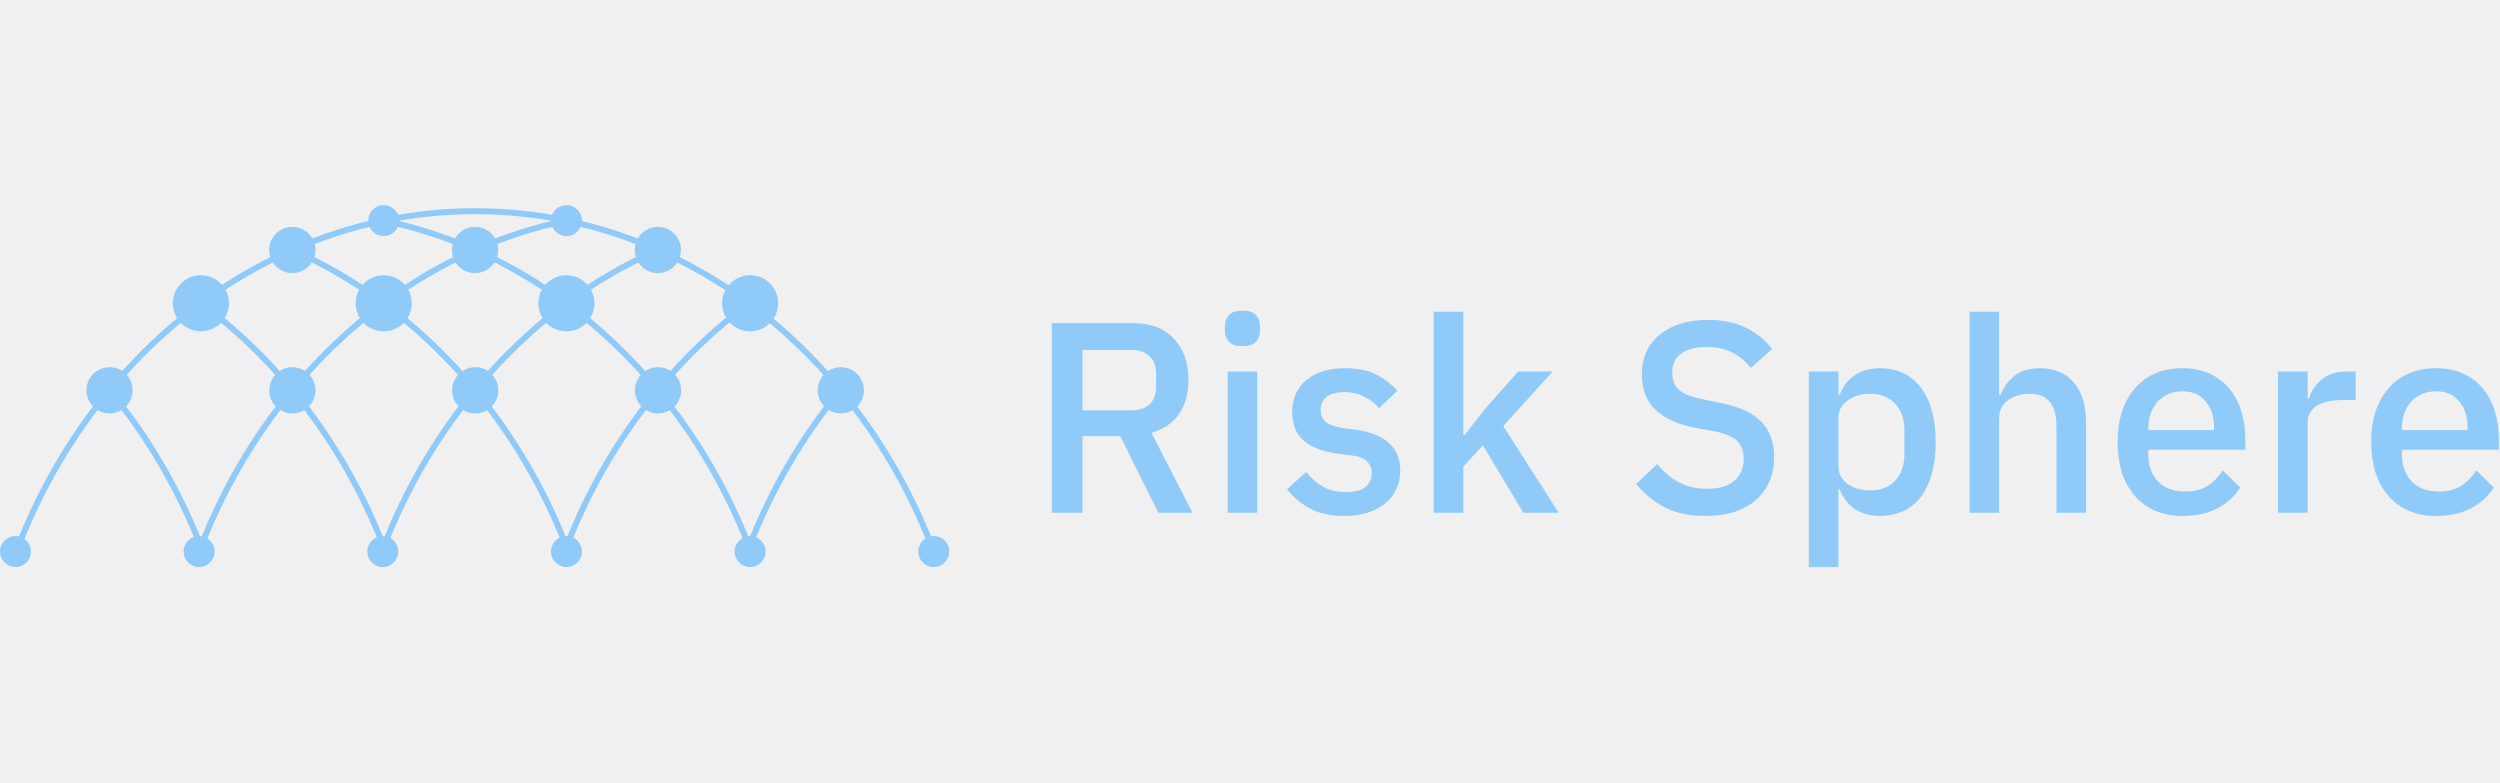
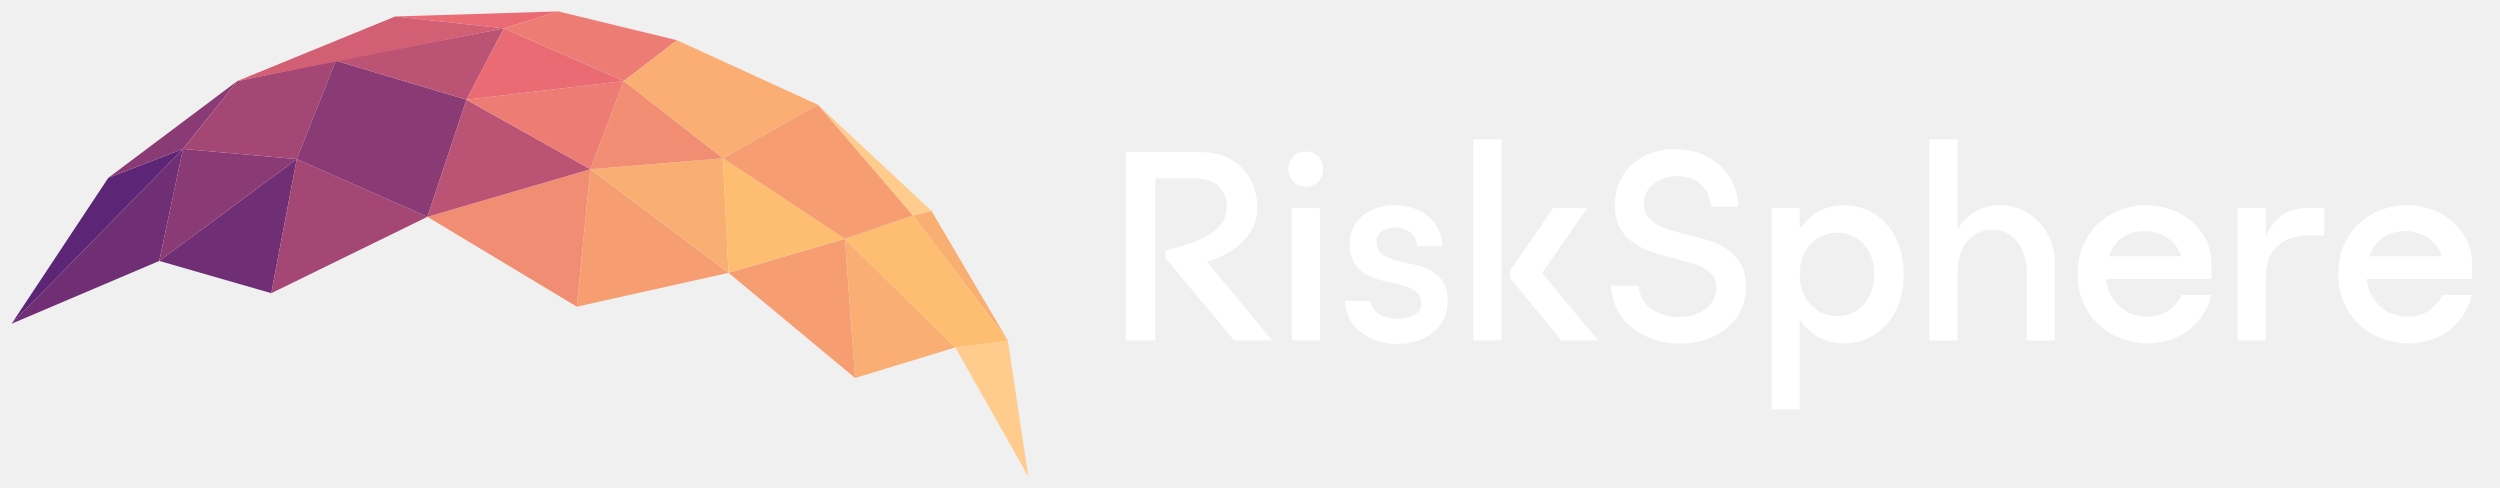
- <svg xmlns="http://www.w3.org/2000/svg" width="195" height="61" viewBox="0 0 195 61" fill="none">
-   <path fill-rule="evenodd" clip-rule="evenodd" d="M44.412 17.161C44.437 17.287 44.356 17.41 44.23 17.436C41.775 17.936 39.411 18.709 37.151 19.712C37.14 19.717 37.128 19.721 37.116 19.724C34.625 20.826 32.268 22.216 30.061 23.842C27.46 25.762 25.086 28.032 22.984 30.583L22.983 30.584C20.046 34.13 17.633 38.221 15.887 42.721C15.841 42.841 15.706 42.9 15.586 42.853C15.466 42.807 15.406 42.672 15.453 42.552C17.217 38.006 19.655 33.872 22.625 30.287C24.75 27.708 27.152 25.412 29.785 23.467C32.026 21.816 34.421 20.405 36.956 19.286C36.967 19.281 36.979 19.277 36.991 19.274C39.271 18.264 41.658 17.485 44.137 16.979C44.263 16.954 44.386 17.035 44.412 17.161Z" fill="#90CAF9" />
-   <path fill-rule="evenodd" clip-rule="evenodd" d="M51.19 19.291C48.668 20.417 46.269 21.809 44.037 23.468C41.412 25.412 39.003 27.708 36.877 30.287C33.908 33.872 31.477 38.007 29.713 42.552C29.667 42.672 29.726 42.807 29.846 42.853C29.966 42.9 30.101 42.841 30.148 42.721C31.894 38.221 34.3 34.129 37.236 30.584L37.237 30.583C39.338 28.032 41.721 25.762 44.315 23.842C46.51 22.21 48.872 20.838 51.354 19.728C51.407 19.717 51.455 19.689 51.488 19.649C51.527 19.607 51.55 19.552 51.55 19.491C51.55 19.362 51.446 19.258 51.318 19.258H51.31C51.266 19.258 51.225 19.27 51.19 19.291Z" fill="#90CAF9" />
-   <path fill-rule="evenodd" clip-rule="evenodd" d="M58.29 23.468C58.33 23.438 58.379 23.422 58.428 23.422H58.436C58.565 23.422 58.669 23.526 58.669 23.654C58.669 23.747 58.614 23.828 58.535 23.865C55.946 25.789 53.582 28.043 51.489 30.591L51.489 30.592C48.552 34.129 46.146 38.229 44.4 42.721C44.353 42.841 44.218 42.9 44.099 42.853C43.979 42.807 43.919 42.672 43.966 42.552C45.73 38.015 48.161 33.872 51.13 30.295C53.255 27.707 55.657 25.42 58.29 23.468Z" fill="#90CAF9" />
-   <path fill-rule="evenodd" clip-rule="evenodd" d="M65.711 30.264C65.81 30.346 65.824 30.493 65.742 30.592C62.805 34.129 60.399 38.229 58.653 42.721C58.606 42.841 58.471 42.9 58.352 42.853C58.232 42.807 58.172 42.672 58.219 42.552C59.983 38.015 62.414 33.872 65.383 30.295C65.466 30.196 65.612 30.182 65.711 30.264Z" fill="#90CAF9" />
-   <path fill-rule="evenodd" clip-rule="evenodd" d="M29.702 17.16C29.728 17.034 29.852 16.953 29.977 16.98C32.448 17.494 34.835 18.264 37.115 19.274C37.127 19.277 37.139 19.281 37.151 19.286C39.677 20.405 42.08 21.807 44.314 23.467C46.947 25.412 49.356 27.708 51.489 30.296C54.458 33.872 56.889 38.015 58.653 42.552C58.7 42.672 58.64 42.807 58.52 42.853C58.401 42.9 58.266 42.841 58.219 42.721C56.473 38.229 54.067 34.129 51.13 30.592L51.13 30.591C49.021 28.032 46.638 25.763 44.037 23.842L44.037 23.841C41.838 22.207 39.475 20.827 36.99 19.724C36.978 19.721 36.966 19.717 36.955 19.712C34.696 18.709 32.331 17.945 29.883 17.435C29.757 17.409 29.676 17.286 29.702 17.16Z" fill="#90CAF9" />
-   <path fill-rule="evenodd" clip-rule="evenodd" d="M37.057 16.705C34.639 16.705 32.267 16.951 29.979 17.435C29.853 17.462 29.729 17.381 29.703 17.256C29.676 17.13 29.756 17.006 29.882 16.98C32.203 16.489 34.607 16.239 37.057 16.239C39.507 16.239 41.904 16.489 44.231 16.98C44.357 17.006 44.438 17.13 44.411 17.256C44.385 17.381 44.261 17.462 44.136 17.435C41.84 16.951 39.475 16.705 37.057 16.705Z" fill="#90CAF9" />
-   <path fill-rule="evenodd" clip-rule="evenodd" d="M30.159 17.161C30.184 17.287 30.103 17.41 29.977 17.436C27.522 17.936 25.158 18.709 22.898 19.712C20.396 20.816 18.023 22.202 15.809 23.842C13.207 25.762 10.825 28.032 8.723 30.591L8.723 30.592C5.786 34.129 3.38 38.229 1.634 42.721L1.633 42.722L1.545 42.945C1.536 42.974 1.526 43.001 1.518 43.023L1.517 43.025C1.507 43.052 1.5 43.071 1.495 43.089C1.458 43.212 1.328 43.282 1.205 43.244C1.082 43.207 1.012 43.078 1.049 42.954C1.059 42.922 1.071 42.89 1.08 42.866L1.08 42.864C1.09 42.837 1.097 42.818 1.103 42.8C1.105 42.794 1.107 42.788 1.109 42.782L1.2 42.552C1.2 42.552 1.2 42.552 1.2 42.551C2.964 38.015 5.395 33.872 8.364 30.295C10.489 27.707 12.899 25.411 15.532 23.467C17.773 21.807 20.176 20.405 22.71 19.286C24.998 18.271 27.395 17.487 29.884 16.979C30.01 16.954 30.133 17.035 30.159 17.161Z" fill="#90CAF9" />
-   <path fill-rule="evenodd" clip-rule="evenodd" d="M43.956 17.16C43.982 17.034 44.105 16.953 44.231 16.98C46.699 17.493 49.076 18.262 51.353 19.27C51.37 19.274 51.387 19.279 51.404 19.286C53.918 20.399 56.31 21.794 58.536 23.444C58.549 23.451 58.562 23.458 58.575 23.468C61.207 25.42 63.609 27.708 65.742 30.296C68.711 33.872 71.142 38.015 72.906 42.551C72.906 42.552 72.906 42.552 72.906 42.552L72.997 42.782C73 42.788 73.002 42.795 73.004 42.802C73.009 42.819 73.015 42.837 73.025 42.863L73.027 42.867C73.035 42.891 73.047 42.922 73.057 42.954C73.094 43.078 73.024 43.207 72.901 43.244C72.778 43.282 72.648 43.212 72.611 43.089C72.606 43.072 72.599 43.053 72.589 43.026L72.589 43.025C72.58 43.003 72.57 42.974 72.56 42.944L72.473 42.722L72.472 42.721C70.726 38.229 68.32 34.129 65.383 30.592L65.383 30.591C63.282 28.043 60.918 25.789 58.329 23.865C58.315 23.858 58.302 23.851 58.29 23.841C56.093 22.209 53.733 20.829 51.251 19.728C51.233 19.724 51.216 19.719 51.2 19.712C48.941 18.709 46.584 17.945 44.136 17.435C44.01 17.409 43.929 17.286 43.956 17.16Z" fill="#90CAF9" />
-   <path fill-rule="evenodd" clip-rule="evenodd" d="M22.591 19.405C22.643 19.287 22.781 19.234 22.898 19.286C25.424 20.405 27.827 21.807 30.061 23.467C32.694 25.411 35.104 27.699 37.236 30.287C40.198 33.872 42.637 38.006 44.401 42.552C44.447 42.672 44.388 42.807 44.268 42.853C44.148 42.9 44.013 42.841 43.967 42.721C42.22 38.221 39.807 34.129 36.877 30.583C34.768 28.024 32.386 25.763 29.785 23.842L29.784 23.841C27.577 22.201 25.204 20.816 22.71 19.712C22.592 19.66 22.539 19.522 22.591 19.405Z" fill="#90CAF9" />
-   <path fill-rule="evenodd" clip-rule="evenodd" d="M15.483 23.516C15.559 23.413 15.705 23.391 15.808 23.467C18.441 25.411 20.851 27.699 22.983 30.287C25.944 33.872 28.384 38.006 30.148 42.552C30.194 42.672 30.135 42.807 30.015 42.853C29.895 42.9 29.76 42.841 29.713 42.721C27.967 38.221 25.554 34.129 22.625 30.583C20.515 28.024 18.133 25.763 15.532 23.842C15.428 23.765 15.406 23.62 15.483 23.516Z" fill="#90CAF9" />
-   <path fill-rule="evenodd" clip-rule="evenodd" d="M8.395 30.264C8.494 30.182 8.64 30.196 8.723 30.295C11.692 33.872 14.123 38.015 15.887 42.552C15.934 42.672 15.874 42.807 15.754 42.853C15.634 42.9 15.5 42.841 15.453 42.721C13.707 38.229 11.301 34.129 8.364 30.592C8.282 30.493 8.296 30.346 8.395 30.264Z" fill="#90CAF9" />
-   <path d="M31.138 17.207C31.138 17.875 30.598 18.415 29.93 18.415C29.264 18.415 28.723 17.875 28.723 17.207C28.723 16.541 29.264 16 29.93 16C30.598 16 31.138 16.541 31.138 17.207Z" fill="#90CAF9" />
-   <path d="M24.602 19.499C24.602 20.494 23.796 21.302 22.8 21.302C21.805 21.302 20.997 20.494 20.997 19.499C20.997 18.503 21.805 17.697 22.8 17.697C23.796 17.697 24.602 18.503 24.602 19.499Z" fill="#90CAF9" />
-   <path d="M10.346 30.444C10.346 31.439 9.539 32.246 8.543 32.246C7.548 32.246 6.741 31.439 6.741 30.444C6.741 29.448 7.548 28.641 8.543 28.641C9.539 28.641 10.346 29.448 10.346 30.444Z" fill="#90CAF9" />
-   <path d="M24.607 30.444C24.607 31.439 23.799 32.246 22.804 32.246C21.808 32.246 21.002 31.439 21.002 30.444C21.002 29.448 21.808 28.641 22.804 28.641C23.799 28.641 24.607 29.448 24.607 30.444Z" fill="#90CAF9" />
-   <path d="M38.867 30.444C38.867 31.439 38.06 32.246 37.065 32.246C36.069 32.246 35.262 31.439 35.262 30.444C35.262 29.448 36.069 28.641 37.065 28.641C38.06 28.641 38.867 29.448 38.867 30.444Z" fill="#90CAF9" />
-   <path d="M53.127 30.444C53.127 31.439 52.321 32.246 51.325 32.246C50.33 32.246 49.523 31.439 49.523 30.444C49.523 29.448 50.33 28.641 51.325 28.641C52.321 28.641 53.127 29.448 53.127 30.444Z" fill="#90CAF9" />
-   <path d="M67.388 30.444C67.388 31.439 66.581 32.246 65.585 32.246C64.59 32.246 63.783 31.439 63.783 30.444C63.783 29.448 64.59 28.641 65.585 28.641C66.581 28.641 67.388 29.448 67.388 30.444Z" fill="#90CAF9" />
-   <path d="M38.859 19.499C38.859 20.494 38.052 21.302 37.056 21.302C36.061 21.302 35.254 20.494 35.254 19.499C35.254 18.503 36.061 17.697 37.056 17.697C38.053 17.697 38.859 18.503 38.859 19.499Z" fill="#90CAF9" />
-   <path d="M53.116 19.499C53.116 20.494 52.309 21.302 51.313 21.302C50.318 21.302 49.511 20.494 49.511 19.499C49.511 18.503 50.318 17.697 51.313 17.697C52.309 17.697 53.116 18.503 53.116 19.499Z" fill="#90CAF9" />
-   <path d="M29.93 25.842C31.139 25.842 32.118 24.863 32.118 23.654C32.118 22.446 31.139 21.467 29.93 21.467C28.722 21.467 27.743 22.446 27.743 23.654C27.743 24.863 28.722 25.842 29.93 25.842Z" fill="#90CAF9" />
-   <path d="M46.37 23.654C46.37 24.863 45.391 25.842 44.183 25.842C42.975 25.842 41.996 24.863 41.996 23.654C41.996 22.447 42.975 21.467 44.183 21.467C45.392 21.467 46.37 22.447 46.37 23.654Z" fill="#90CAF9" />
-   <path d="M60.696 23.654C60.696 24.863 59.717 25.842 58.508 25.842C57.3 25.842 56.322 24.863 56.322 23.654C56.322 22.447 57.3 21.467 58.508 21.467C59.717 21.467 60.696 22.447 60.696 23.654Z" fill="#90CAF9" />
-   <path d="M15.67 25.842C16.878 25.842 17.858 24.863 17.858 23.654C17.858 22.446 16.878 21.467 15.67 21.467C14.462 21.467 13.482 22.446 13.482 23.654C13.482 24.863 14.462 25.842 15.67 25.842Z" fill="#90CAF9" />
-   <path d="M45.391 17.207C45.391 17.875 44.85 18.415 44.184 18.415C43.517 18.415 42.976 17.875 42.976 17.207C42.976 16.541 43.517 16 44.184 16C44.85 16 45.391 16.541 45.391 17.207Z" fill="#90CAF9" />
-   <path d="M74.041 43.022C74.041 43.688 73.501 44.229 72.834 44.229C72.167 44.229 71.626 43.688 71.626 43.022C71.626 42.355 72.167 41.814 72.834 41.814C73.501 41.814 74.041 42.355 74.041 43.022Z" fill="#90CAF9" />
-   <path d="M59.716 43.022C59.716 43.688 59.175 44.229 58.508 44.229C57.842 44.229 57.301 43.688 57.301 43.022C57.301 42.355 57.842 41.814 58.508 41.814C59.175 41.814 59.716 42.355 59.716 43.022Z" fill="#90CAF9" />
-   <path d="M45.391 43.022C45.391 43.688 44.85 44.229 44.184 44.229C43.517 44.229 42.976 43.688 42.976 43.022C42.976 42.355 43.517 41.814 44.184 41.814C44.85 41.814 45.391 42.355 45.391 43.022Z" fill="#90CAF9" />
-   <path d="M31.066 43.022C31.066 43.688 30.525 44.229 29.858 44.229C29.191 44.229 28.651 43.688 28.651 43.022C28.651 42.355 29.191 41.814 29.858 41.814C30.525 41.814 31.066 42.355 31.066 43.022Z" fill="#90CAF9" />
-   <path d="M16.74 43.022C16.74 43.688 16.2 44.229 15.533 44.229C14.866 44.229 14.325 43.688 14.325 43.022C14.325 42.355 14.866 41.814 15.533 41.814C16.2 41.814 16.74 42.355 16.74 43.022Z" fill="#90CAF9" />
-   <path d="M2.415 43.022C2.415 43.688 1.874 44.229 1.207 44.229C0.54 44.229 0 43.688 0 43.022C0 42.355 0.54 41.814 1.207 41.814C1.874 41.814 2.415 42.355 2.415 43.022Z" fill="#90CAF9" />
-   <path d="M84.436 39.992H82.041V25.204H88.419C89.746 25.204 90.791 25.606 91.554 26.411C92.317 27.202 92.698 28.283 92.698 29.653C92.698 30.712 92.451 31.595 91.957 32.301C91.477 32.993 90.763 33.48 89.817 33.763L93.016 39.992H90.347L87.38 34.017H84.436V39.992ZM88.249 32.004C88.856 32.004 89.33 31.849 89.669 31.538C90.008 31.213 90.177 30.754 90.177 30.161V29.144C90.177 28.551 90.008 28.099 89.669 27.788C89.33 27.463 88.856 27.301 88.249 27.301H84.436V32.004H88.249Z" fill="#90CAF9" />
-   <path d="M96.92 27.004C96.44 27.004 96.087 26.891 95.861 26.665C95.649 26.439 95.543 26.15 95.543 25.797V25.437C95.543 25.084 95.649 24.794 95.861 24.568C96.087 24.342 96.44 24.229 96.92 24.229C97.4 24.229 97.746 24.342 97.958 24.568C98.17 24.794 98.276 25.084 98.276 25.437V25.797C98.276 26.15 98.17 26.439 97.958 26.665C97.746 26.891 97.4 27.004 96.92 27.004ZM95.755 28.975H98.064V39.992H95.755V28.975Z" fill="#90CAF9" />
-   <path d="M104.858 40.246C103.812 40.246 102.937 40.062 102.231 39.695C101.524 39.328 100.91 38.819 100.387 38.17L101.87 36.814C102.28 37.308 102.732 37.697 103.226 37.979C103.735 38.247 104.321 38.382 104.985 38.382C105.663 38.382 106.164 38.254 106.489 38C106.828 37.732 106.997 37.365 106.997 36.898C106.997 36.545 106.877 36.249 106.637 36.009C106.411 35.754 106.009 35.592 105.43 35.521L104.413 35.394C103.283 35.253 102.393 34.928 101.743 34.42C101.108 33.897 100.79 33.127 100.79 32.11C100.79 31.574 100.889 31.101 101.086 30.691C101.284 30.267 101.56 29.914 101.913 29.631C102.28 29.335 102.711 29.109 103.205 28.954C103.714 28.798 104.271 28.721 104.879 28.721C105.868 28.721 106.673 28.876 107.294 29.187C107.93 29.497 108.495 29.928 108.989 30.479L107.57 31.835C107.287 31.496 106.913 31.206 106.447 30.966C105.995 30.712 105.472 30.585 104.879 30.585C104.243 30.585 103.77 30.712 103.459 30.966C103.163 31.221 103.014 31.552 103.014 31.962C103.014 32.386 103.149 32.704 103.417 32.915C103.685 33.127 104.116 33.283 104.709 33.382L105.726 33.509C106.941 33.692 107.824 34.053 108.375 34.589C108.94 35.112 109.222 35.818 109.222 36.708C109.222 37.245 109.116 37.732 108.904 38.17C108.707 38.593 108.417 38.961 108.036 39.271C107.654 39.582 107.195 39.822 106.658 39.992C106.122 40.161 105.521 40.246 104.858 40.246Z" fill="#90CAF9" />
-   <path d="M111.831 24.314H114.14V33.932H114.246L115.772 31.962L118.42 28.975H121.111L117.255 33.233L121.577 39.992H118.822L115.666 34.737L114.14 36.39V39.992H111.831V24.314Z" fill="#90CAF9" />
-   <path d="M133.022 40.246C131.779 40.246 130.719 40.02 129.844 39.568C128.982 39.116 128.241 38.509 127.619 37.746L129.272 36.199C129.794 36.835 130.366 37.315 130.988 37.64C131.623 37.965 132.344 38.127 133.149 38.127C134.095 38.127 134.808 37.915 135.289 37.492C135.769 37.068 136.009 36.496 136.009 35.776C136.009 35.197 135.84 34.737 135.501 34.398C135.162 34.059 134.561 33.805 133.7 33.636L132.386 33.403C130.945 33.134 129.865 32.661 129.145 31.983C128.424 31.305 128.064 30.373 128.064 29.187C128.064 28.537 128.184 27.951 128.424 27.428C128.678 26.891 129.025 26.447 129.462 26.093C129.914 25.726 130.458 25.444 131.094 25.246C131.729 25.048 132.443 24.949 133.234 24.949C134.349 24.949 135.317 25.147 136.136 25.543C136.955 25.924 137.654 26.482 138.234 27.216L136.56 28.699C136.178 28.205 135.712 27.809 135.162 27.513C134.611 27.216 133.926 27.068 133.106 27.068C132.259 27.068 131.602 27.238 131.136 27.576C130.67 27.915 130.437 28.41 130.437 29.059C130.437 29.681 130.628 30.147 131.009 30.458C131.39 30.754 131.984 30.98 132.789 31.136L134.102 31.411C135.585 31.694 136.666 32.174 137.344 32.852C138.036 33.53 138.382 34.462 138.382 35.648C138.382 36.341 138.262 36.969 138.022 37.534C137.782 38.099 137.428 38.586 136.962 38.996C136.51 39.391 135.952 39.702 135.289 39.928C134.625 40.14 133.869 40.246 133.022 40.246Z" fill="#90CAF9" />
-   <path d="M141.086 28.975H143.396V30.797H143.502C143.742 30.133 144.13 29.625 144.667 29.271C145.218 28.904 145.86 28.721 146.595 28.721C147.993 28.721 149.074 29.229 149.836 30.246C150.599 31.249 150.981 32.661 150.981 34.483C150.981 36.305 150.599 37.725 149.836 38.742C149.074 39.745 147.993 40.246 146.595 40.246C145.86 40.246 145.218 40.062 144.667 39.695C144.13 39.328 143.742 38.819 143.502 38.17H143.396V44.229H141.086V28.975ZM145.896 38.254C146.701 38.254 147.344 38 147.824 37.492C148.304 36.969 148.544 36.284 148.544 35.437V33.53C148.544 32.682 148.304 32.004 147.824 31.496C147.344 30.973 146.701 30.712 145.896 30.712C145.19 30.712 144.596 30.889 144.116 31.242C143.636 31.581 143.396 32.033 143.396 32.598V36.369C143.396 36.934 143.636 37.393 144.116 37.746C144.596 38.085 145.19 38.254 145.896 38.254Z" fill="#90CAF9" />
-   <path d="M153.625 24.314H155.934V30.797H156.04C156.28 30.204 156.64 29.709 157.12 29.314C157.615 28.918 158.286 28.721 159.133 28.721C160.263 28.721 161.139 29.095 161.76 29.843C162.396 30.578 162.714 31.63 162.714 33V39.992H160.404V33.276C160.404 31.567 159.712 30.712 158.328 30.712C158.031 30.712 157.735 30.754 157.438 30.839C157.156 30.91 156.901 31.023 156.675 31.178C156.449 31.334 156.266 31.531 156.125 31.771C155.997 32.011 155.934 32.287 155.934 32.598V39.992H153.625V24.314Z" fill="#90CAF9" />
-   <path d="M170.236 40.246C169.445 40.246 168.739 40.112 168.118 39.843C167.496 39.575 166.967 39.194 166.529 38.699C166.091 38.191 165.752 37.584 165.512 36.877C165.286 36.157 165.173 35.359 165.173 34.483C165.173 33.608 165.286 32.817 165.512 32.11C165.752 31.39 166.091 30.783 166.529 30.288C166.967 29.78 167.496 29.391 168.118 29.123C168.739 28.855 169.445 28.721 170.236 28.721C171.041 28.721 171.748 28.862 172.355 29.144C172.976 29.427 173.492 29.822 173.902 30.331C174.311 30.825 174.615 31.404 174.813 32.068C175.024 32.732 175.13 33.445 175.13 34.208V35.077H167.567V35.437C167.567 36.284 167.814 36.983 168.308 37.534C168.817 38.071 169.537 38.339 170.469 38.339C171.147 38.339 171.719 38.191 172.186 37.894C172.652 37.598 173.047 37.195 173.372 36.687L174.728 38.021C174.318 38.699 173.725 39.243 172.948 39.653C172.171 40.048 171.267 40.246 170.236 40.246ZM170.236 30.521C169.841 30.521 169.474 30.592 169.135 30.733C168.81 30.875 168.527 31.072 168.287 31.326C168.061 31.581 167.885 31.884 167.758 32.237C167.63 32.591 167.567 32.979 167.567 33.403V33.551H172.694V33.339C172.694 32.492 172.475 31.814 172.037 31.305C171.599 30.783 170.999 30.521 170.236 30.521Z" fill="#90CAF9" />
-   <path d="M177.687 39.992V28.975H179.996V31.093H180.102C180.257 30.528 180.582 30.034 181.077 29.61C181.571 29.187 182.256 28.975 183.132 28.975H183.746V31.199H182.835C181.917 31.199 181.211 31.348 180.717 31.644C180.236 31.941 179.996 32.379 179.996 32.958V39.992H177.687Z" fill="#90CAF9" />
-   <path d="M190.016 40.246C189.225 40.246 188.519 40.112 187.897 39.843C187.276 39.575 186.746 39.194 186.308 38.699C185.87 38.191 185.531 37.584 185.291 36.877C185.065 36.157 184.952 35.359 184.952 34.483C184.952 33.608 185.065 32.817 185.291 32.11C185.531 31.39 185.87 30.783 186.308 30.288C186.746 29.78 187.276 29.391 187.897 29.123C188.519 28.855 189.225 28.721 190.016 28.721C190.821 28.721 191.527 28.862 192.135 29.144C192.756 29.427 193.272 29.822 193.681 30.331C194.091 30.825 194.394 31.404 194.592 32.068C194.804 32.732 194.91 33.445 194.91 34.208V35.077H187.346V35.437C187.346 36.284 187.594 36.983 188.088 37.534C188.596 38.071 189.317 38.339 190.249 38.339C190.927 38.339 191.499 38.191 191.965 37.894C192.431 37.598 192.827 37.195 193.151 36.687L194.507 38.021C194.098 38.699 193.505 39.243 192.728 39.653C191.951 40.048 191.047 40.246 190.016 40.246ZM190.016 30.521C189.62 30.521 189.253 30.592 188.914 30.733C188.589 30.875 188.307 31.072 188.067 31.326C187.841 31.581 187.664 31.884 187.537 32.237C187.41 32.591 187.346 32.979 187.346 33.403V33.551H192.474V33.339C192.474 32.492 192.255 31.814 191.817 31.305C191.379 30.783 190.779 30.521 190.016 30.521Z" fill="#90CAF9" />
+ <svg xmlns="http://www.w3.org/2000/svg" width="205" height="40" viewBox="0 0 205 40" fill="none">
+   <path d="M45.769 0.934L41.315 2.326L32.408 1.35L45.769 0.934Z" fill="#EA6B74" />
+   <path d="M15.008 12.211L5.138 22.277L0.951 26.547L8.884 14.578L15.008 12.211Z" fill="#5C2576" />
+   <path d="M15.008 12.211L13.06 21.397L0.951 26.545L15.008 12.211Z" fill="#702E75" />
+   <path d="M8.884 14.577L19.461 6.645L15.007 12.211L8.884 14.577Z" fill="#8A3A75" />
+   <path d="M22.245 24.041L24.333 13.046L13.06 21.396L22.245 24.041Z" fill="#702E75" />
+   <path d="M15.008 12.211L13.06 21.396L24.333 13.046L15.008 12.211Z" fill="#8A3A75" />
+   <path d="M27.534 4.975L19.461 6.645L15.008 12.211L24.333 13.046L27.534 4.975Z" fill="#A44774" />
+   <path d="M22.245 24.041L35.048 17.779L24.333 13.046L22.245 24.041Z" fill="#A44774" />
+   <path d="M38.249 8.176L27.534 4.975L24.333 13.046L35.048 17.779L38.249 8.176Z" fill="#8A3A75" />
+   <path d="M47.299 25.148L35.048 17.779L48.412 13.876L47.299 25.148Z" fill="#F18D73" />
+   <path d="M38.249 8.176L35.048 17.779L48.412 13.876L38.249 8.176Z" fill="#BB5374" />
+   <path d="M59.739 22.371L47.299 25.148L48.412 13.876L59.739 22.371Z" fill="#F69D71" />
+   <path d="M70.122 30.994L59.739 22.371L69.287 19.582L70.122 30.994Z" fill="#F69D71" />
+   <path d="M59.282 12.977L48.412 13.876L59.739 22.371L59.282 12.977Z" fill="#F9AF72" />
+   <path d="M69.287 19.582L59.282 12.977L59.739 22.371L69.287 19.582Z" fill="#FDBE71" />
+   <path d="M70.122 30.994L78.333 28.489L69.288 19.582L70.122 30.994Z" fill="#FAAE73" />
+   <path d="M84.318 39.066L82.648 27.932L78.334 28.489L84.318 39.066Z" fill="#FFCC8D" />
+   <path d="M38.249 8.176L41.315 2.325L27.533 4.975L38.249 8.176Z" fill="#BB5374" />
+   <path d="M32.408 1.35L41.315 2.325L19.461 6.645L32.408 1.35Z" fill="#D35F74" />
+   <path d="M51.153 6.645L48.412 13.876L38.248 8.176L51.153 6.645Z" fill="#ED7C74" />
+   <path d="M41.315 2.325L51.153 6.645L38.248 8.176L41.315 2.325Z" fill="#EA6B74" />
+   <path d="M45.768 0.934L55.51 3.299L51.153 6.645L41.315 2.326L45.768 0.934Z" fill="#ED7C74" />
+   <path d="M59.282 12.977L51.153 6.645L48.412 13.876L59.282 12.977Z" fill="#F18D73" />
+   <path d="M82.648 27.932L74.855 17.675L76.379 17.292L82.648 27.932Z" fill="#F9AF72" />
+   <path d="M76.379 17.292L74.855 17.675L67.061 8.588L76.379 17.292Z" fill="#FFCC8D" />
+   <path d="M78.333 28.489L82.648 27.932L74.855 17.673L69.288 19.582L78.333 28.489Z" fill="#FDBE71" />
+   <path d="M55.511 3.299L51.153 6.645L59.282 12.977L67.061 8.588L55.511 3.299Z" fill="#FAAE73" />
+   <path d="M74.855 17.673L69.287 19.582L59.282 12.977L67.061 8.588L74.855 17.673Z" fill="#F69D71" />
+   <path d="M104.303 27.914H101.197L95.582 21.167V20.546C96.321 20.354 96.998 20.155 97.612 19.947C98.225 19.74 98.755 19.495 99.199 19.215C99.642 18.934 99.987 18.608 100.23 18.238C100.474 17.867 100.595 17.417 100.595 16.884C100.595 16.218 100.362 15.674 99.896 15.253C99.43 14.831 98.798 14.621 97.998 14.621H94.736V27.914H92.317V12.467H98.377C99.16 12.467 99.848 12.593 100.441 12.844C101.033 13.096 101.524 13.428 101.917 13.843C102.308 14.258 102.605 14.739 102.805 15.286C103.004 15.834 103.105 16.41 103.105 17.017C103.105 17.623 102.99 18.145 102.76 18.626C102.53 19.106 102.224 19.527 101.839 19.89C101.454 20.252 101.014 20.563 100.519 20.822C100.022 21.081 99.508 21.291 98.977 21.454L104.303 27.912V27.914Z" fill="white" />
+   <path d="M107.078 15.309C106.663 15.309 106.319 15.168 106.046 14.887C105.772 14.606 105.636 14.266 105.636 13.866C105.636 13.465 105.774 13.127 106.046 12.844C106.319 12.563 106.664 12.423 107.078 12.423C107.491 12.423 107.813 12.563 108.088 12.844C108.361 13.125 108.498 13.465 108.498 13.866C108.498 14.266 108.361 14.606 108.088 14.887C107.813 15.168 107.478 15.309 107.078 15.309ZM105.924 27.914V17.061H108.232V27.914H105.924Z" fill="white" />
+   <path d="M112.87 19.792C112.87 20.25 113.014 20.59 113.303 20.814C113.592 21.036 113.949 21.21 114.379 21.336C114.808 21.462 115.278 21.569 115.788 21.658C116.299 21.748 116.768 21.899 117.198 22.113C117.627 22.327 117.986 22.632 118.274 23.023C118.563 23.416 118.706 23.974 118.706 24.699C118.706 25.291 118.588 25.805 118.352 26.241C118.116 26.677 117.804 27.041 117.42 27.328C117.035 27.617 116.599 27.836 116.111 27.983C115.622 28.131 115.119 28.204 114.602 28.204C114.085 28.204 113.552 28.131 113.049 27.983C112.546 27.834 112.091 27.612 111.684 27.317C111.277 27.022 110.949 26.651 110.696 26.208C110.444 25.764 110.304 25.253 110.275 24.677H112.384C112.412 24.929 112.495 25.146 112.628 25.331C112.76 25.517 112.928 25.668 113.127 25.786C113.327 25.904 113.552 25.994 113.804 26.053C114.055 26.112 114.315 26.142 114.582 26.142C114.832 26.142 115.076 26.117 115.314 26.064C115.55 26.013 115.761 25.935 115.946 25.831C116.131 25.727 116.28 25.601 116.39 25.454C116.502 25.306 116.556 25.137 116.556 24.943C116.556 24.485 116.412 24.145 116.124 23.922C115.835 23.7 115.472 23.526 115.036 23.4C114.599 23.274 114.127 23.164 113.616 23.066C113.105 22.971 112.631 22.816 112.195 22.6C111.758 22.386 111.395 22.075 111.108 21.668C110.819 21.261 110.676 20.696 110.676 19.97C110.676 19.452 110.783 18.997 110.998 18.605C111.212 18.214 111.49 17.883 111.83 17.617C112.17 17.35 112.566 17.151 113.017 17.018C113.469 16.886 113.924 16.819 114.382 16.819C114.84 16.819 115.317 16.889 115.769 17.029C116.221 17.17 116.626 17.377 116.99 17.65C117.353 17.925 117.653 18.271 117.889 18.693C118.125 19.114 118.251 19.614 118.266 20.19H116.202C116.171 19.657 115.977 19.269 115.614 19.025C115.252 18.78 114.856 18.659 114.427 18.659C114.028 18.659 113.668 18.755 113.351 18.948C113.033 19.141 112.874 19.422 112.874 19.791L112.87 19.792Z" fill="white" />
+   <path d="M120.815 27.914V11.425H123.123V27.914H120.815ZM131.045 27.914H128.027L123.832 22.809V22.188L127.361 17.061H130.158L126.451 22.388L131.045 27.914Z" fill="white" />
+   <path d="M134.796 16.662C134.796 17.137 134.914 17.516 135.151 17.805C135.387 18.094 135.701 18.335 136.094 18.527C136.485 18.72 136.934 18.878 137.436 19.004C137.939 19.13 138.453 19.259 138.978 19.392C139.504 19.524 140.018 19.684 140.52 19.869C141.023 20.054 141.47 20.302 141.863 20.613C142.254 20.924 142.57 21.312 142.806 21.778C143.042 22.244 143.161 22.832 143.161 23.542C143.161 24.311 143.006 24.985 142.694 25.561C142.383 26.138 141.976 26.62 141.473 27.004C140.971 27.389 140.398 27.681 139.753 27.881C139.109 28.08 138.447 28.181 137.767 28.181C137.087 28.181 136.416 28.08 135.759 27.881C135.1 27.681 134.504 27.386 133.973 26.993C133.44 26.602 133.007 26.109 132.675 25.517C132.341 24.924 132.153 24.23 132.11 23.43H134.373C134.402 23.86 134.514 24.236 134.707 24.562C134.898 24.888 135.151 25.158 135.462 25.371C135.773 25.585 136.116 25.745 136.495 25.849C136.871 25.953 137.261 26.004 137.66 26.004C138.059 26.004 138.421 25.953 138.792 25.849C139.162 25.745 139.491 25.59 139.78 25.383C140.069 25.175 140.302 24.92 140.479 24.616C140.656 24.313 140.745 23.954 140.745 23.541C140.745 23.127 140.627 22.786 140.39 22.519C140.153 22.252 139.839 22.03 139.446 21.853C139.053 21.676 138.61 21.528 138.115 21.41C137.618 21.291 137.109 21.159 136.584 21.011C136.059 20.862 135.548 20.693 135.053 20.5C134.557 20.308 134.113 20.056 133.722 19.745C133.329 19.433 133.015 19.042 132.779 18.568C132.542 18.096 132.424 17.51 132.424 16.816C132.424 16.046 132.565 15.377 132.846 14.808C133.127 14.238 133.497 13.76 133.955 13.376C134.413 12.991 134.938 12.702 135.531 12.511C136.123 12.319 136.729 12.222 137.35 12.222C137.971 12.222 138.608 12.322 139.215 12.522C139.821 12.721 140.366 13.018 140.846 13.409C141.327 13.802 141.722 14.294 142.034 14.886C142.345 15.478 142.508 16.166 142.522 16.95H140.303C140.273 16.52 140.177 16.147 140.014 15.829C139.852 15.511 139.641 15.248 139.382 15.041C139.124 14.833 138.835 14.681 138.517 14.586C138.199 14.49 137.877 14.442 137.551 14.442C137.226 14.442 136.875 14.495 136.541 14.597C136.207 14.701 135.912 14.844 135.654 15.03C135.395 15.215 135.187 15.444 135.033 15.717C134.878 15.992 134.8 16.305 134.8 16.661L134.796 16.662Z" fill="white" />
+   <path d="M151.196 16.819C151.847 16.819 152.468 16.945 153.061 17.195C153.653 17.448 154.173 17.816 154.625 18.305C155.077 18.793 155.434 19.389 155.701 20.091C155.967 20.793 156.1 21.596 156.1 22.5C156.1 23.403 155.967 24.204 155.701 24.908C155.434 25.611 155.075 26.203 154.625 26.683C154.173 27.164 153.651 27.531 153.061 27.782C152.468 28.032 151.847 28.158 151.196 28.158C150.486 28.158 149.817 27.999 149.188 27.681C148.559 27.363 148.023 26.864 147.579 26.184V33.574H145.271V17.063H147.579V18.793C148.023 18.128 148.559 17.631 149.188 17.306C149.817 16.98 150.486 16.817 151.196 16.817V16.819ZM147.579 22.5C147.579 23.062 147.669 23.558 147.846 23.987C148.023 24.417 148.256 24.776 148.545 25.063C148.834 25.352 149.158 25.566 149.522 25.707C149.884 25.847 150.258 25.917 150.642 25.917C151.027 25.917 151.401 25.847 151.763 25.707C152.125 25.566 152.448 25.352 152.729 25.063C153.01 24.774 153.239 24.417 153.417 23.987C153.594 23.558 153.683 23.063 153.683 22.5C153.683 21.936 153.594 21.424 153.417 21.001C153.239 20.579 153.01 20.224 152.729 19.936C152.448 19.647 152.125 19.433 151.763 19.293C151.401 19.152 151.027 19.082 150.642 19.082C150.258 19.082 149.884 19.152 149.522 19.293C149.159 19.433 148.834 19.647 148.545 19.936C148.256 20.225 148.023 20.579 147.846 21.001C147.669 21.422 147.579 21.922 147.579 22.5Z" fill="white" />
+   <path d="M164.001 16.819C164.622 16.819 165.206 16.94 165.754 17.184C166.301 17.428 166.779 17.765 167.186 18.195C167.593 18.624 167.913 19.13 168.151 19.714C168.388 20.299 168.506 20.939 168.506 21.635V27.916H166.198V22.501C166.198 21.895 166.124 21.362 165.976 20.904C165.827 20.445 165.624 20.064 165.366 19.761C165.107 19.457 164.807 19.227 164.467 19.073C164.127 18.918 163.757 18.84 163.358 18.84C162.959 18.84 162.606 18.918 162.26 19.073C161.912 19.227 161.608 19.457 161.35 19.761C161.091 20.064 160.887 20.445 160.74 20.904C160.592 21.362 160.518 21.895 160.518 22.501V27.916H158.21V11.425H160.518V18.793C160.947 18.113 161.465 17.614 162.071 17.296C162.678 16.978 163.321 16.819 164.003 16.819H164.001Z" fill="white" />
+   <path d="M181.334 22.877H172.702C172.747 23.365 172.871 23.801 173.079 24.185C173.286 24.57 173.542 24.896 173.845 25.162C174.148 25.429 174.488 25.628 174.867 25.761C175.243 25.893 175.633 25.96 176.032 25.96C176.742 25.96 177.33 25.798 177.796 25.472C178.262 25.146 178.643 24.717 178.939 24.185H181.336C181.159 24.851 180.896 25.435 180.548 25.938C180.2 26.441 179.793 26.856 179.326 27.182C178.86 27.507 178.353 27.751 177.807 27.914C177.259 28.077 176.689 28.159 176.097 28.159C175.387 28.159 174.691 28.032 174.011 27.782C173.331 27.531 172.72 27.169 172.18 26.695C171.641 26.221 171.203 25.63 170.871 24.92C170.538 24.209 170.372 23.403 170.372 22.501C170.372 21.541 170.538 20.704 170.871 19.994C171.205 19.283 171.637 18.696 172.169 18.23C172.702 17.764 173.304 17.413 173.977 17.176C174.651 16.94 175.328 16.822 176.008 16.822C176.688 16.822 177.325 16.934 177.96 17.156C178.595 17.378 179.162 17.695 179.658 18.11C180.153 18.525 180.557 19.023 180.868 19.607C181.18 20.192 181.334 20.846 181.334 21.571V22.88V22.877ZM178.87 21.012C178.618 20.316 178.219 19.799 177.671 19.459C177.124 19.119 176.517 18.948 175.851 18.948C175.186 18.948 174.608 19.119 174.076 19.459C173.543 19.799 173.159 20.318 172.922 21.012H178.87Z" fill="white" />
+   <path d="M190.588 17.063V19.304H189.412C188.286 19.304 187.403 19.59 186.76 20.158C186.117 20.728 185.794 21.59 185.794 22.744V27.914H183.486V17.061H185.794V19.392C186.446 17.839 187.569 17.061 189.167 17.061H190.588V17.063Z" fill="white" />
+   <path d="M202.705 22.877H194.073C194.117 23.365 194.242 23.801 194.449 24.185C194.657 24.57 194.912 24.896 195.216 25.162C195.519 25.429 195.859 25.628 196.237 25.761C196.614 25.893 197.003 25.96 197.402 25.96C198.113 25.96 198.7 25.798 199.166 25.472C199.632 25.146 200.014 24.717 200.309 24.185H202.707C202.53 24.851 202.266 25.435 201.918 25.938C201.57 26.441 201.163 26.856 200.697 27.182C200.231 27.507 199.723 27.751 199.177 27.914C198.63 28.077 198.06 28.159 197.468 28.159C196.758 28.159 196.062 28.032 195.382 27.782C194.702 27.531 194.09 27.169 193.551 26.695C193.011 26.221 192.574 25.63 192.242 24.92C191.908 24.209 191.742 23.403 191.742 22.501C191.742 21.541 191.908 20.704 192.242 19.994C192.575 19.283 193.008 18.696 193.54 18.23C194.073 17.764 194.674 17.413 195.348 17.176C196.022 16.94 196.698 16.822 197.378 16.822C198.058 16.822 198.695 16.934 199.331 17.156C199.966 17.378 200.533 17.695 201.029 18.11C201.524 18.525 201.928 19.023 202.239 19.607C202.55 20.192 202.705 20.846 202.705 21.571V22.88V22.877ZM200.242 21.012C199.99 20.316 199.591 19.799 199.043 19.459C198.496 19.119 197.889 18.948 197.224 18.948C196.558 18.948 195.98 19.119 195.449 19.459C194.915 19.799 194.531 20.318 194.295 21.012H200.242Z" fill="white" />
</svg>
